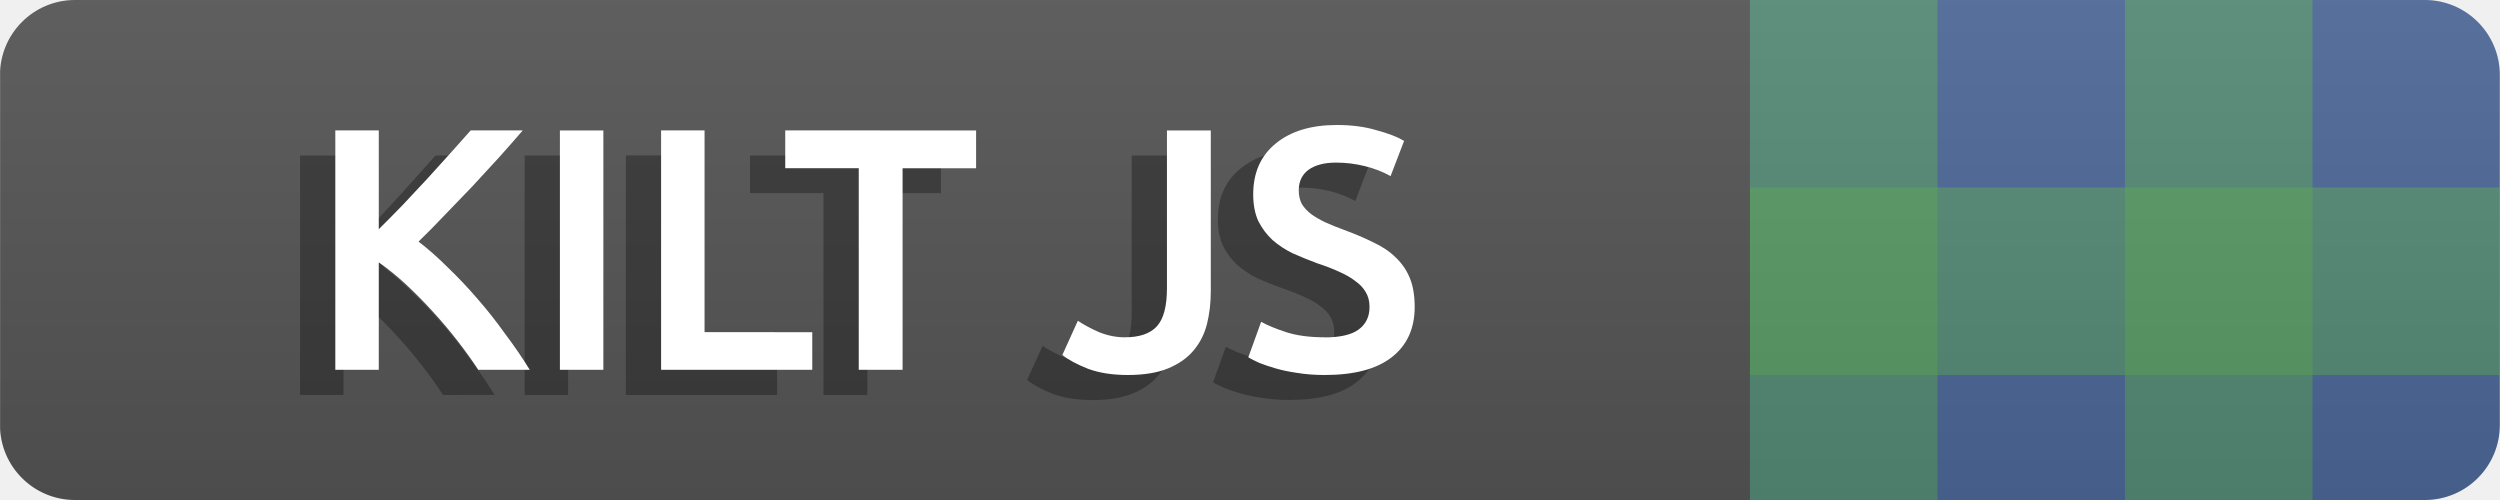
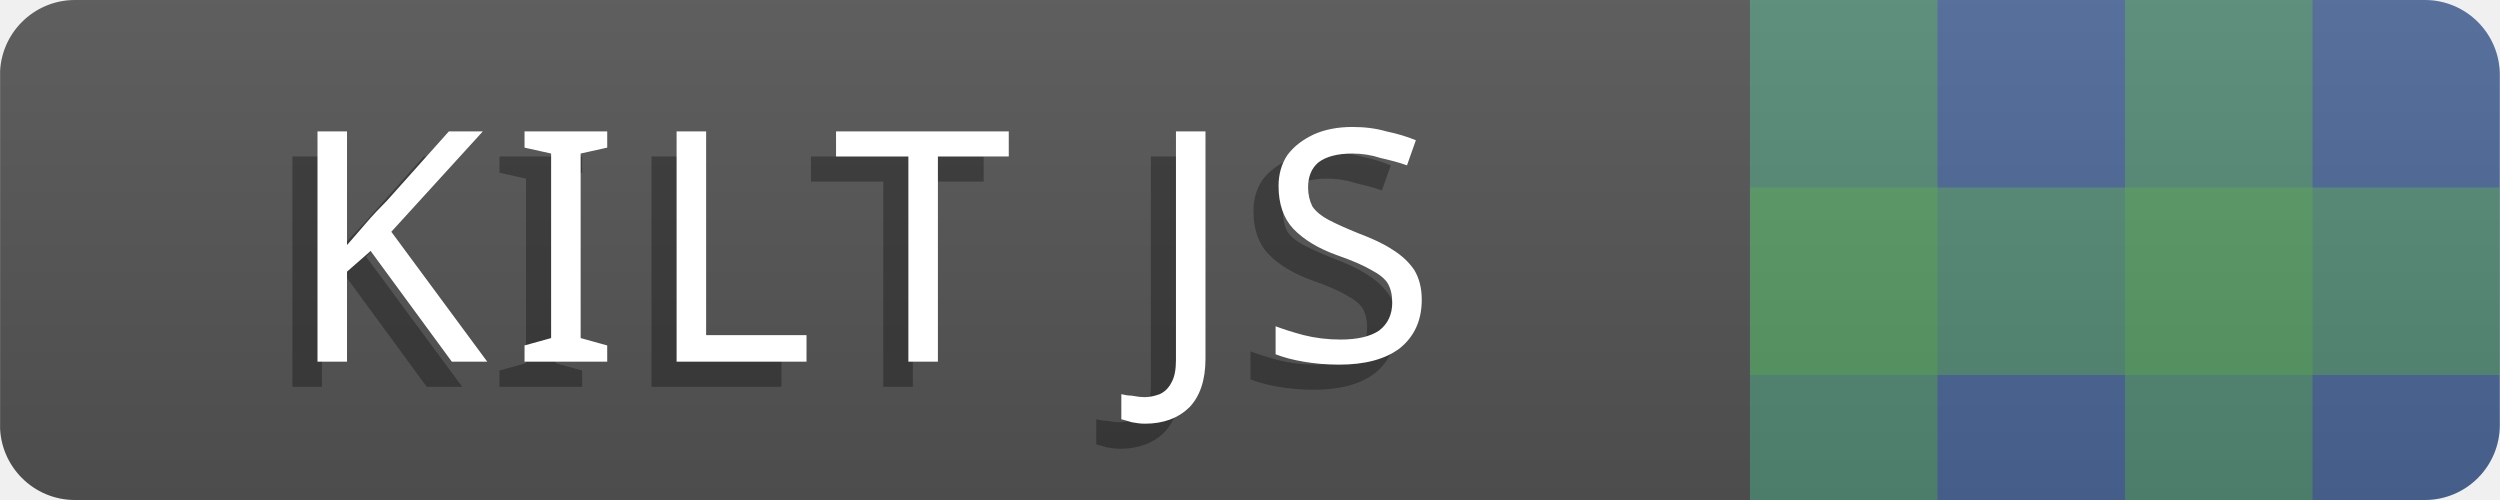
<svg xmlns="http://www.w3.org/2000/svg" width="100" height="20" viewBox="0 0 26.458 5.292">
  <defs>
    <linearGradient y2="44.721" x2="0" id="g" gradientTransform="matrix(.59163 0 0 .11833 -.001 0)" gradientUnits="userSpaceOnUse">
      <stop stop-opacity=".1" stop-color="#bbb" offset="0" />
      <stop stop-opacity=".1" offset="1" />
    </linearGradient>
    <clipPath id="b">
      <rect transform="rotate(90)" width="26.458" height="5.292" rx=".794" x="-.001" fill="#fff" stroke-width=".265" />
    </clipPath>
    <clipPath id="a">
      <rect width="26.458" height="5.292" rx=".794" x="-.001" fill="#fff" stroke-width=".265" />
    </clipPath>
  </defs>
  <path clip-path="url(#a)" d="M18.256 0h8.202v5.292h-8.202z" fill="#4c6999" />
  <rect clip-path="url(#a)" rx="0" x="18.521" height="5.292" width="1.984" opacity=".5" fill="#5dae54" />
  <rect clip-path="url(#a)" rx="0" x="22.49" height="5.292" width="1.984" opacity=".5" fill="#5dae54" />
  <rect clip-path="url(#b)" transform="rotate(-90)" rx="0" y="18.521" x="-3.969" height="7.938" width="1.984" opacity=".5" fill="#5dae54" />
  <path clip-path="url(#a)" d="M0 0h18.52v5.292H0z" fill="#555" />
  <path clip-path="url(#a)" d="M-.001 0h26.458v5.292H-.001z" fill="url(#g)" />
-   <g style="line-height:1.25">
-     <path d="M4.688 4.18q-.095-.148-.22-.308-.124-.16-.262-.31-.136-.15-.282-.286-.146-.135-.289-.234V4.18h-.46V1.646h.46v1.045q.121-.12.253-.256l.26-.277.248-.274.212-.238h.551q-.12.14-.255.29-.136.15-.278.302-.143.15-.289.3-.142.15-.281.285.153.117.31.274.161.153.315.332.153.176.292.37.143.19.26.38zm.864-2.534h.46V4.18h-.46zM8.223 3.78v.4h-1.6V1.645h.46V3.78zm1.735-2.134v.398h-.779V4.18h-.464V2.044h-.778v-.398zm2.483 1.7q0 .186-.04.346-.04.161-.143.282-.098.12-.27.19-.168.07-.428.07-.24 0-.42-.066-.175-.07-.27-.147l.164-.36q.092.061.223.12.135.054.274.054.234 0 .34-.117.106-.117.106-.402v-1.67h.464zm1.205.49q.248 0 .362-.085.113-.084.113-.238 0-.09-.04-.157-.037-.066-.11-.117-.07-.054-.172-.098-.102-.048-.233-.092-.132-.047-.256-.102-.12-.059-.216-.143-.091-.084-.15-.2-.055-.118-.055-.282 0-.343.238-.537.238-.197.647-.197.237 0 .42.054.186.052.292.114l-.142.372q-.124-.07-.274-.106-.146-.036-.304-.036-.186 0-.292.077-.102.076-.102.215 0 .084.033.146.036.06.098.106.066.048.15.088.088.04.19.077.18.066.318.135.143.066.238.16.098.092.15.22.05.124.05.303 0 .344-.244.534-.241.186-.71.186-.156 0-.288-.022-.128-.018-.23-.047-.099-.03-.172-.059-.073-.033-.117-.058l.135-.377q.1.055.267.11.168.055.406.055z" style="-inkscape-font-specification:'Ubuntu Medium'" word-spacing="0" letter-spacing="0" font-size="4.047" font-weight="500" aria-label="KILT JS" font-family="Ubuntu" fill="#010101" fill-opacity=".302" stroke-width=".101" />
-   </g>
-   <g style="line-height:1.25">
-     <path d="M5.061 3.914q-.095-.146-.22-.307-.124-.16-.262-.31-.136-.15-.282-.286-.146-.135-.289-.234v1.137h-.46V1.38h.46v1.046q.121-.12.253-.256l.26-.278.248-.274.212-.238h.551q-.12.14-.255.29l-.278.302q-.143.15-.289.3-.142.15-.281.285.153.117.31.274.161.154.315.333.153.175.292.37.143.19.26.38zm.864-2.533h.46v2.533h-.46zm2.671 2.135v.398h-1.6V1.38h.46v2.135zm1.734-2.135v.4h-.778v2.133h-.464V1.78H8.31v-.4zm2.484 1.7q0 .186-.04.347-.04.16-.142.281-.1.12-.27.19-.169.07-.428.07-.242 0-.42-.066-.176-.07-.271-.146l.164-.362q.092.062.223.12.135.055.274.055.234 0 .34-.117.106-.117.106-.402v-1.67h.464zm1.205.49q.249 0 .362-.085.113-.084.113-.237 0-.092-.04-.157-.037-.066-.11-.117-.07-.055-.172-.099-.102-.047-.233-.09-.132-.049-.256-.104-.12-.058-.216-.142-.091-.084-.15-.2-.054-.118-.054-.283 0-.343.237-.537.238-.197.647-.197.237 0 .42.055.187.05.293.113l-.143.373q-.124-.07-.274-.106-.146-.037-.303-.037-.187 0-.293.077-.102.077-.102.216 0 .084.033.146.036.058.098.106.066.047.15.087.088.04.19.077.18.066.318.135.143.066.238.161.098.092.15.22.05.124.05.303 0 .343-.244.533-.241.187-.709.187-.157 0-.289-.022-.128-.018-.23-.048-.099-.029-.172-.058-.073-.033-.117-.059l.136-.376q.098.055.266.11.168.054.406.054z" style="-inkscape-font-specification:'Ubuntu Medium'" word-spacing="0" letter-spacing="0" font-size="4.047" font-weight="500" aria-label="KILT JS" font-family="Ubuntu" fill="#fff" stroke-width=".101" />
-   </g>
+   <text y="4.095" x="2.765" style="line-height:1.25" font-weight="400" font-size="3.414" font-family="sans-serif" letter-spacing="0" word-spacing="0" fill="#010101" fill-opacity=".302" stroke-width=".085">
+     <tspan style="-inkscape-font-specification:Ubuntu" y="4.095" x="2.765" font-family="Ubuntu" letter-spacing=".265">KILT JS</tspan>
+   </text>
+   <text y="3.831" x="3.03" style="line-height:1.25" font-weight="400" font-size="3.414" font-family="sans-serif" letter-spacing="0" word-spacing="0" fill="#fff" stroke-width=".085">
+     <tspan style="-inkscape-font-specification:Ubuntu" y="3.831" x="3.03" font-family="Ubuntu" letter-spacing=".265">KILT JS</tspan>
+   </text>
</svg>
